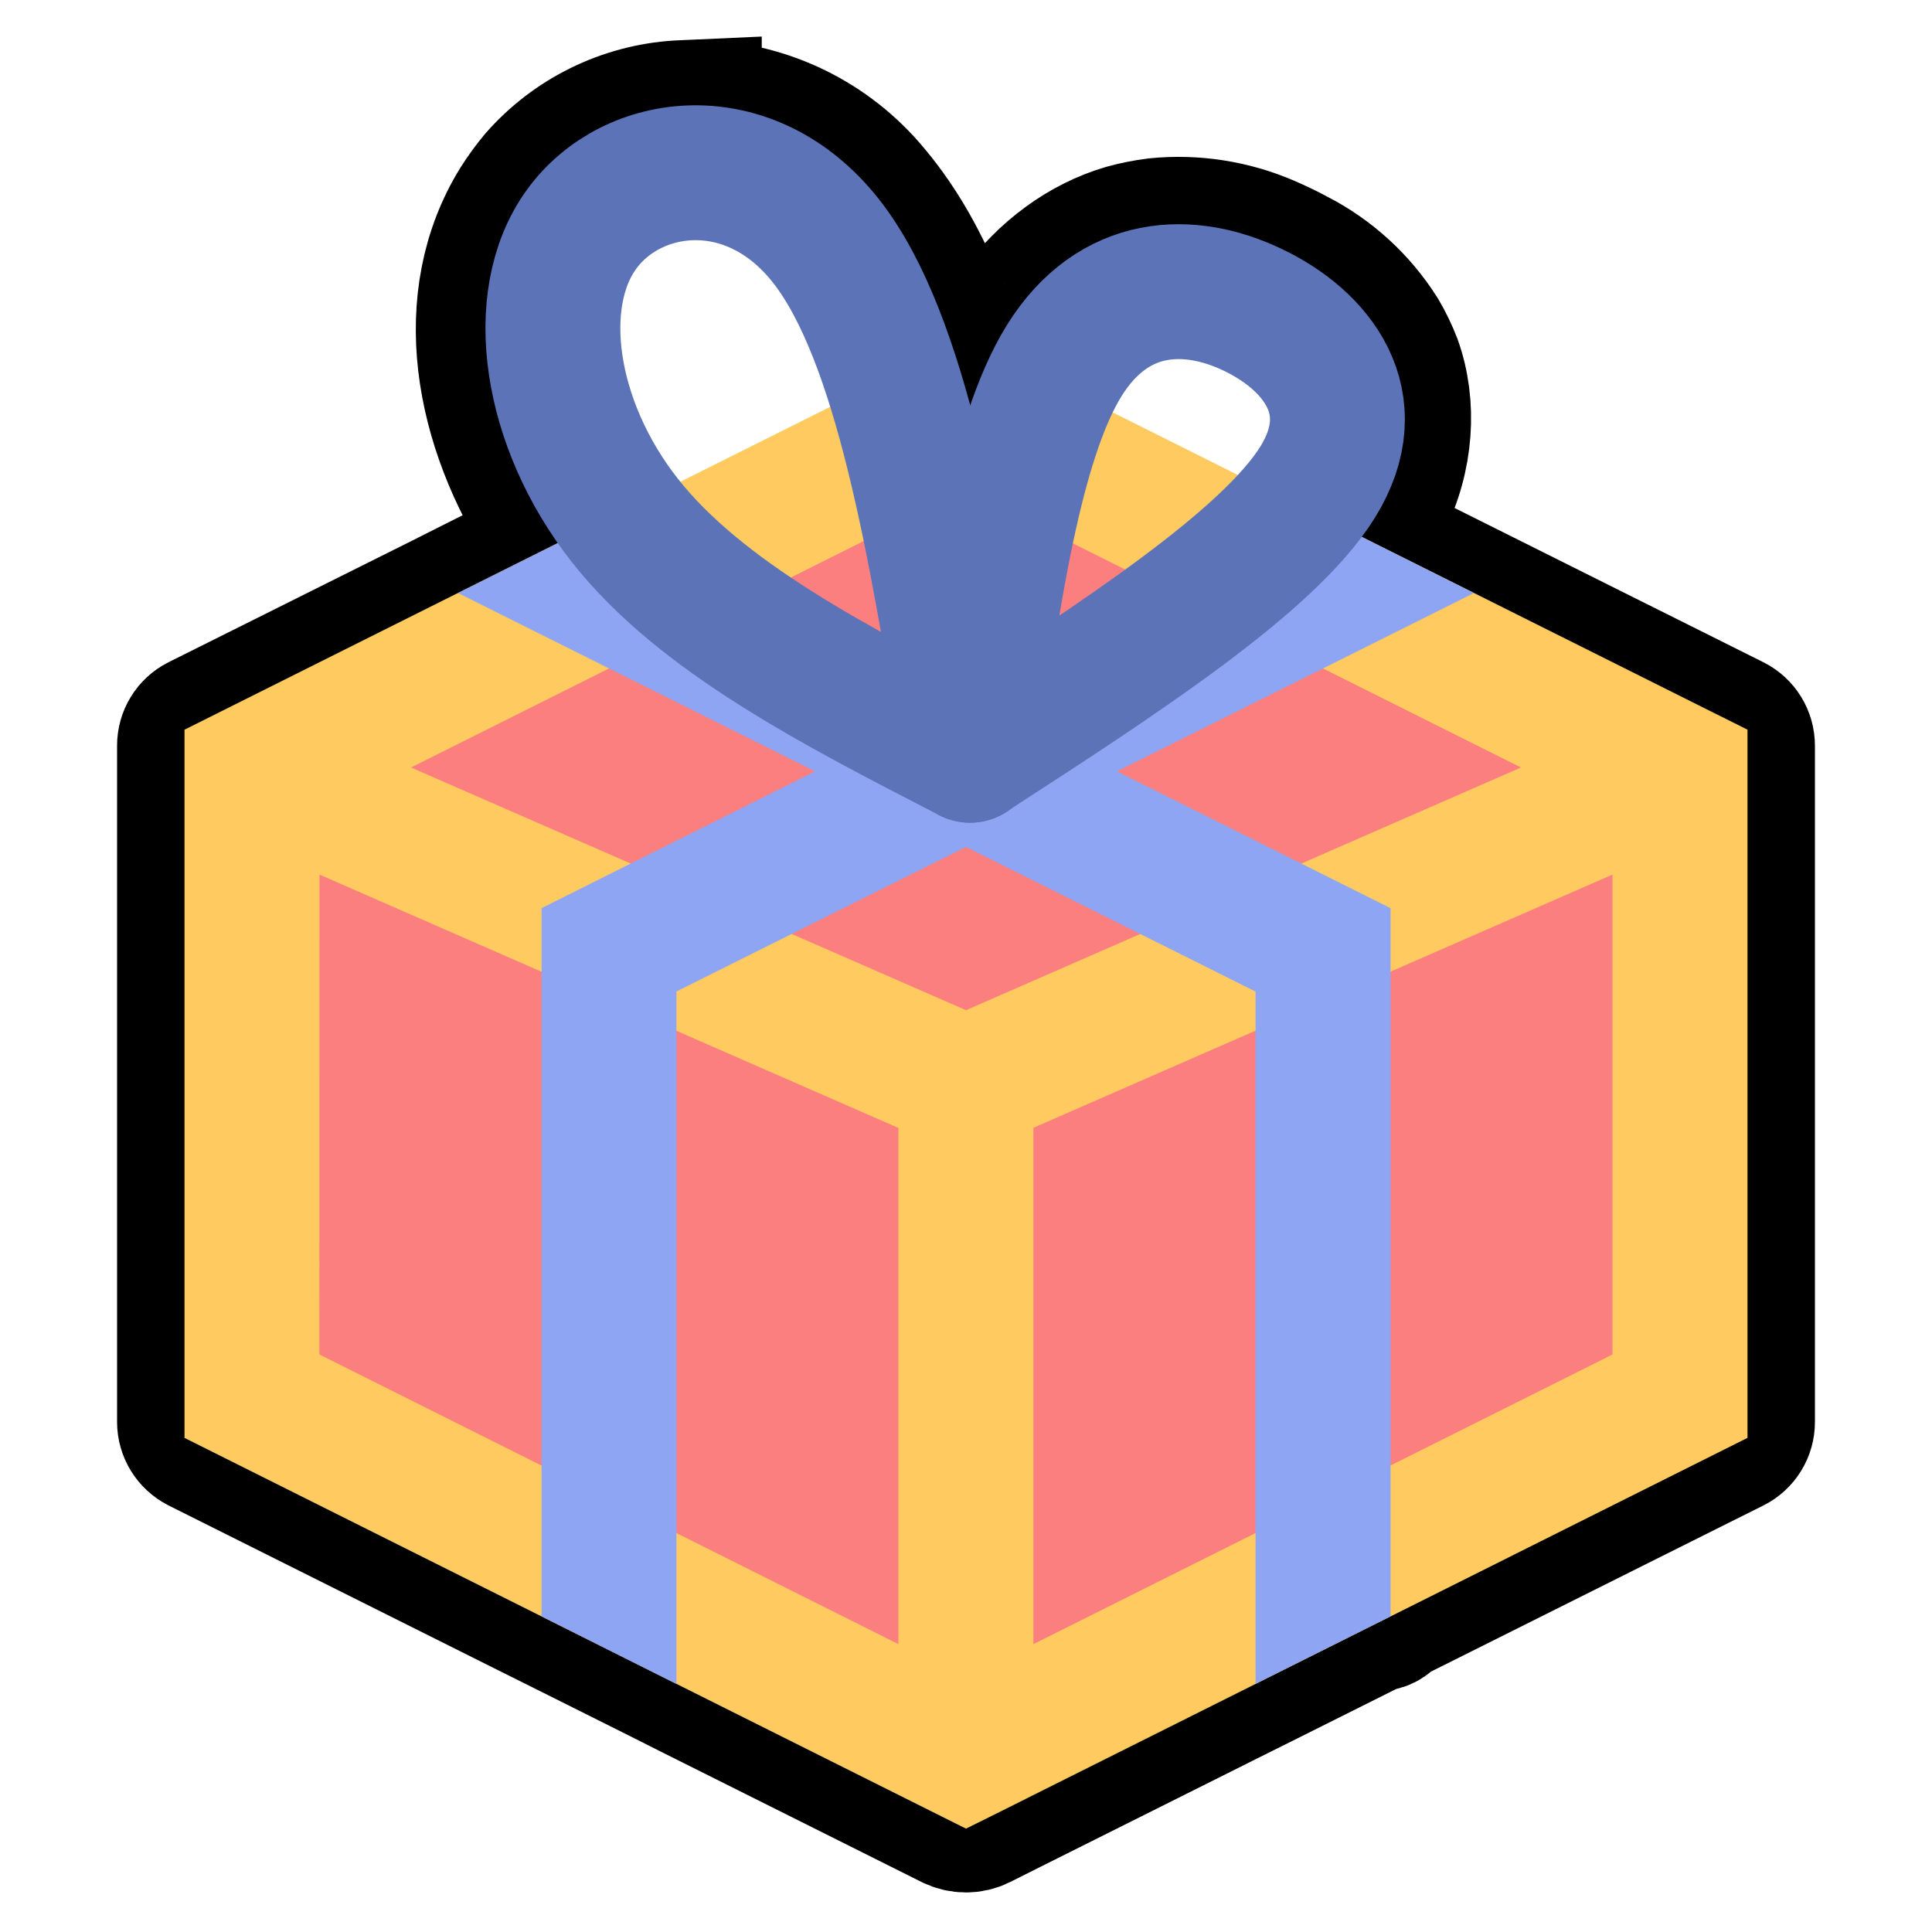
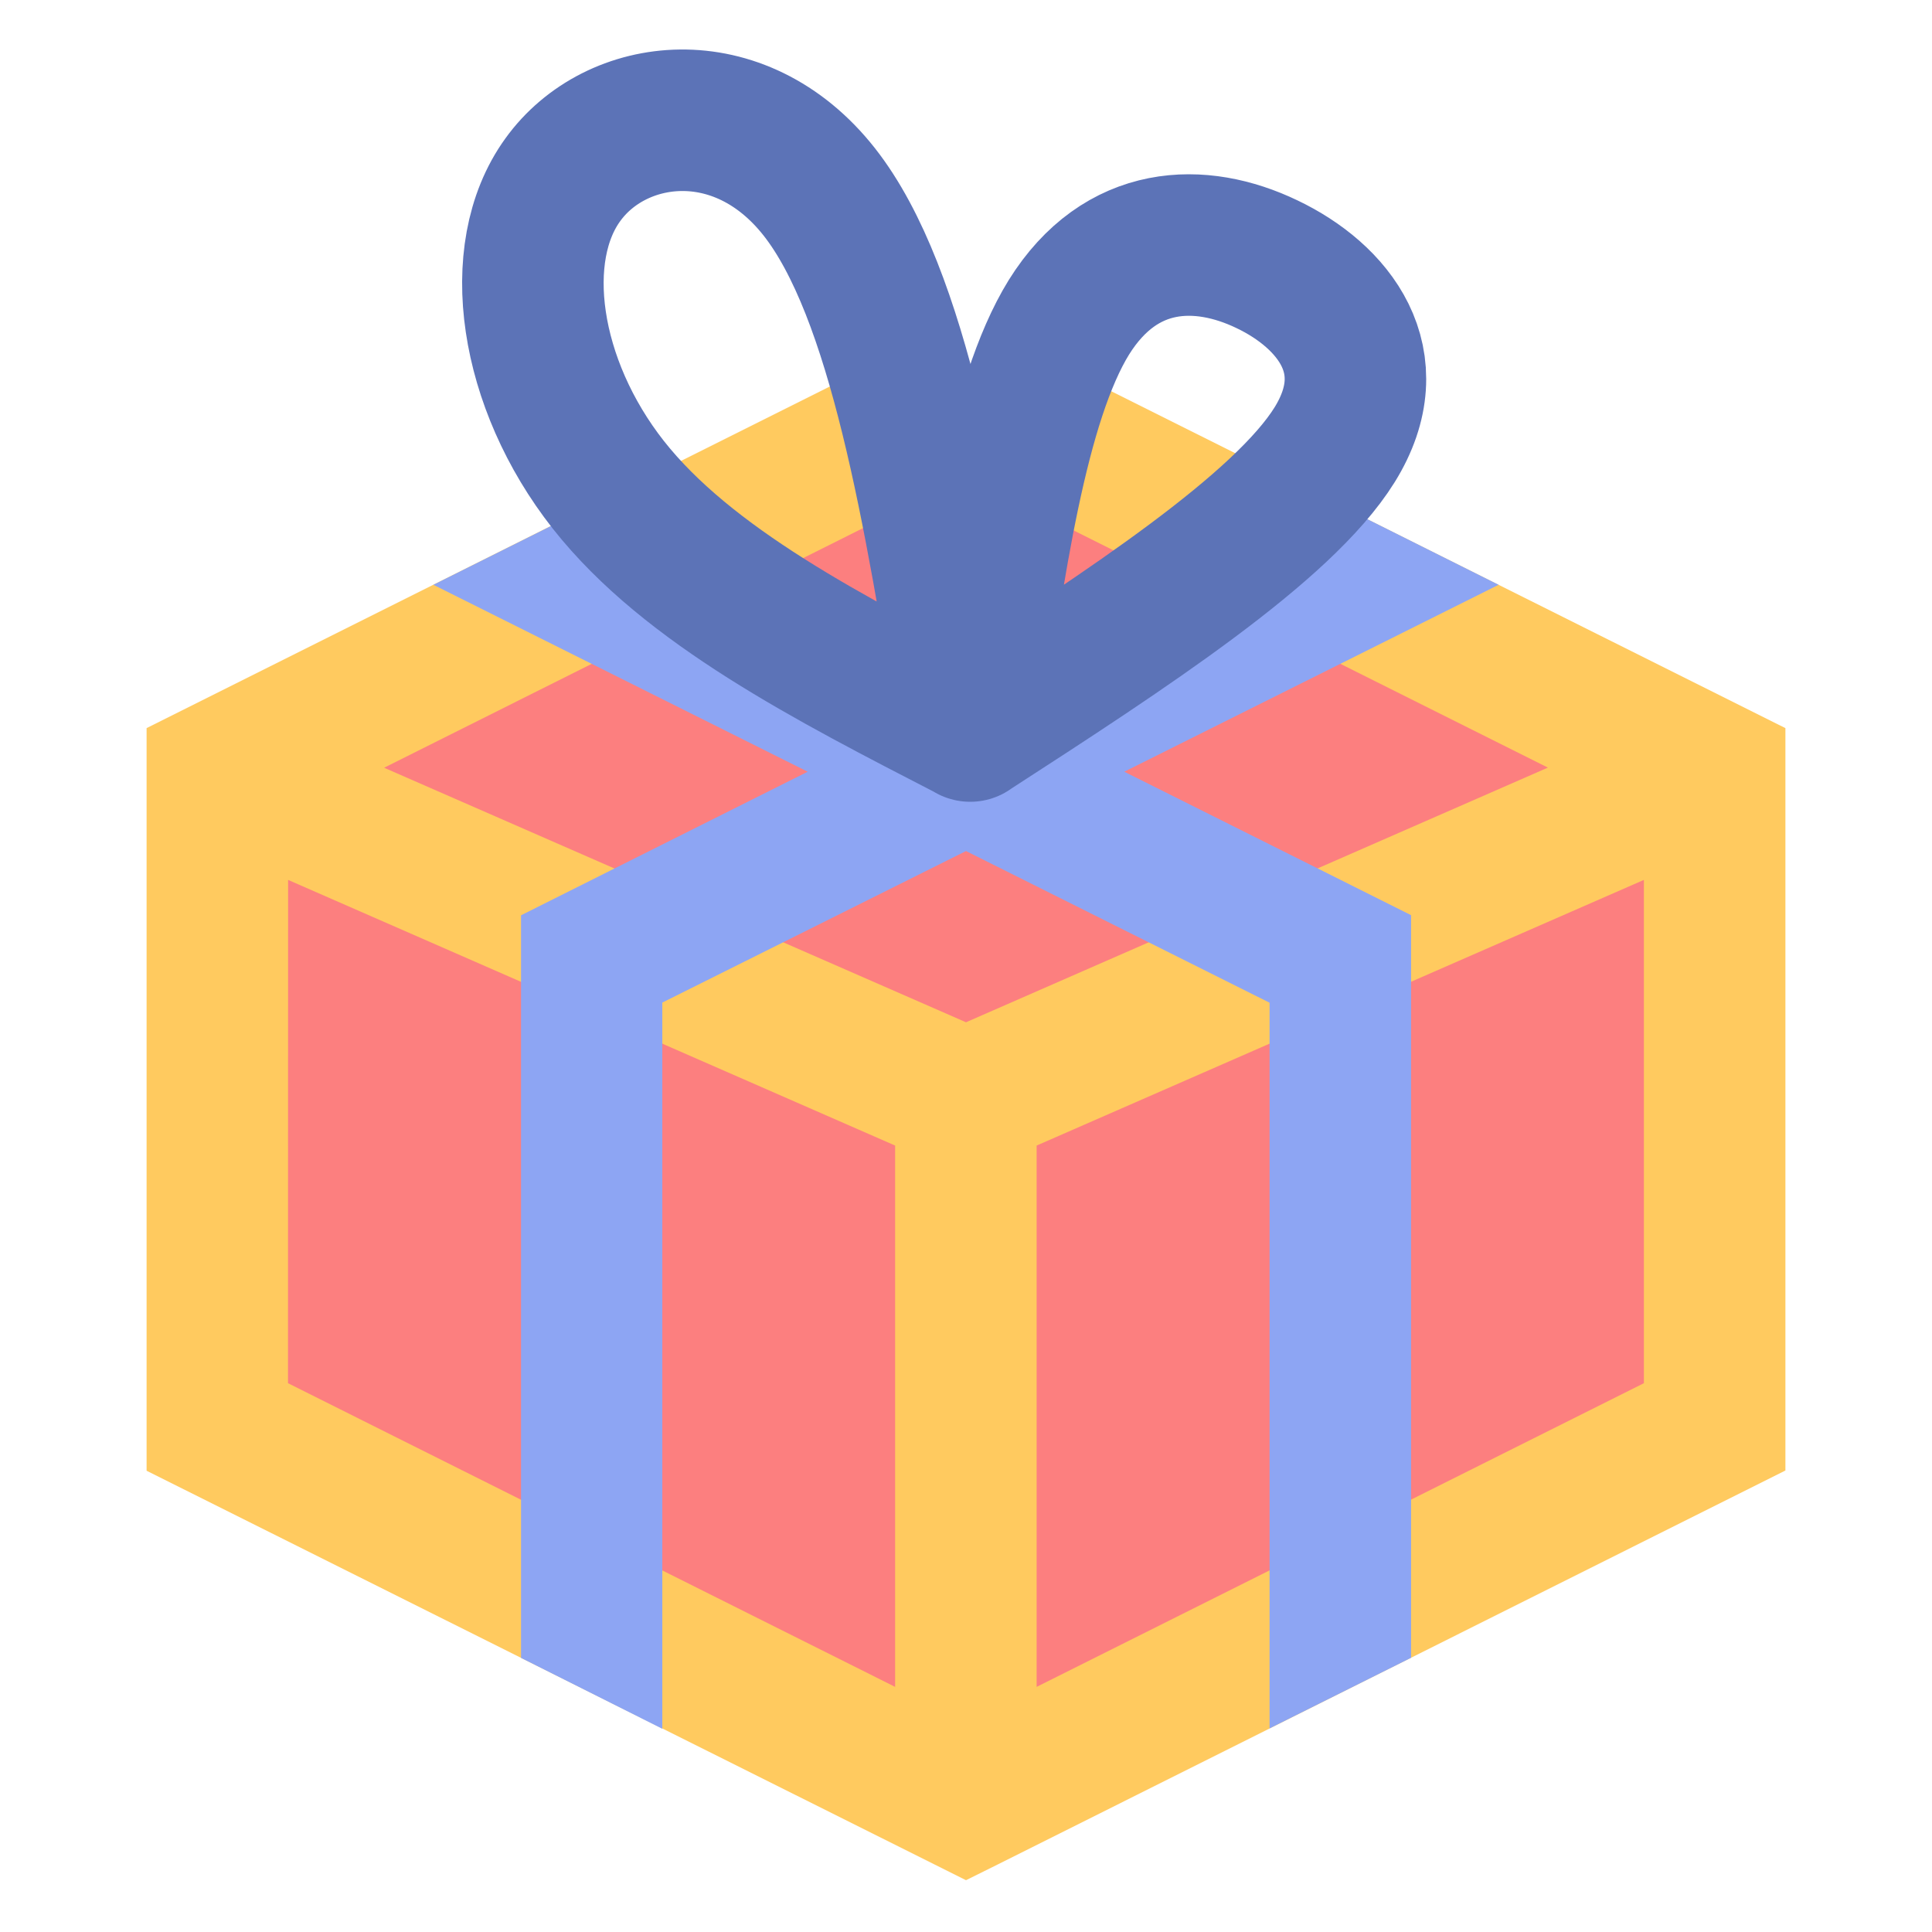
<svg xmlns="http://www.w3.org/2000/svg" width="16mm" height="16mm" viewBox="0 0 16 16" xml:space="preserve">
-   <path style="fill:none;stroke:#000;stroke-width:1.117;stroke-dasharray:none" d="m5.75.887-.133.006a1.705 1.705 0 0 0-1.175.578 2.032 2.032 0 0 0-.155.213c-.49.792-.312 1.837.258 2.704a.113.113 0 0 1-.044.168l-.59.296-.236.119-2.03 1.013a.214.214 0 0 0-.117.192v5.6c0 .081.046.155.118.192l2.72 1.36.237.118.88.44.238.12 2.16 1.08a.265.265 0 0 0 .237 0l.013-.007.237-.119 1.912-.956.237-.118.88-.44a.126.126 0 0 0 .12-.06l2.837-1.418a.214.214 0 0 0 .118-.192v-5.6a.214.214 0 0 0-.118-.192l-2.957-1.477a.113.113 0 0 1-.043-.168 2.11 2.11 0 0 0 .098-.167c.197-.386.22-.82.095-1.17a1.619 1.619 0 0 0-.114-.237 1.793 1.793 0 0 0-.697-.64 2.947 2.947 0 0 0-.238-.115 1.864 1.864 0 0 0-.924-.143 1.846 1.846 0 0 0-.26.052c-.34.1-.663.33-.902.663a2.78 2.78 0 0 0-.14.225.132.132 0 0 1-.176.048.213.213 0 0 0-.018-.006l-.079-.038-.052.026-.025.013a.216.216 0 0 0-.018.005c-.18-.488-.343-.817-.547-1.1a3.026 3.026 0 0 0-.164-.207A1.926 1.926 0 0 0 5.75.888Z" />
-   <path d="m73.92 60.037-10.583-5.292v-9.26l10.583-5.292 10.584 5.292v9.26z" class="UnoptimicedTransforms" style="fill:#fc7f7f;fill-opacity:1;stroke:none" transform="translate(-33.302 -19.025) scale(.55874)" />
-   <path style="color:#000;fill:#ffca5f;fill-rule:evenodd;stroke-width:.559;-inkscape-stroke:none" d="M7.67 2.972 1.528 6.043v5.865L8 15.144l.25-.124 6.222-3.112V6.043L8.33 2.973v.411h-.66ZM8 4.057l4.596 2.299L8 8.366l-4.596-2.01ZM2.646 7.243 7.44 9.341v4.275l-4.795-2.399Zm10.708 0v3.974l-4.796 2.399V9.34Z" />
-   <path style="fill:none;fill-opacity:1;fill-rule:evenodd;stroke:none;stroke-width:2;stroke-linecap:butt;stroke-linejoin:miter;stroke-dasharray:none;stroke-opacity:1;paint-order:normal" d="m73.92 60.037-10.583-5.292v-9.26l10.583-5.292 10.584 5.292v9.26z" class="UnoptimicedTransforms" transform="translate(-33.302 -19.025) scale(.55874)" />
-   <path style="color:#000;fill:#8da5f3;fill-rule:evenodd;stroke-width:.559;-inkscape-stroke:none" d="m5.043 4.286-1.25.625L6.75 6.388 4.485 7.521v5.865l1.117.56V8.211L8 7.014l2.398 1.198v5.733l1.118-.559V7.521L9.25 6.388l2.957-1.477-1.25-.625-2.956 1.478H8z" />
-   <path style="fill:none;fill-opacity:1;fill-rule:evenodd;stroke:#5c73b7;stroke-width:1.117;stroke-linecap:butt;stroke-linejoin:round;stroke-dasharray:none;stroke-opacity:1;paint-order:normal" d="M8.033 6.254C6.919 5.68 5.805 5.11 5.175 4.31c-.63-.8-.778-1.83-.361-2.408.416-.58 1.395-.708 2.026.093.63.8.911 2.53 1.193 4.26z" />
-   <path style="fill:none;fill-opacity:1;fill-rule:evenodd;stroke:#5c73b7;stroke-width:1.117;stroke-linecap:butt;stroke-linejoin:round;stroke-dasharray:none;stroke-opacity:1;paint-order:normal" d="M8.033 6.254c.186-1.304.372-2.608.78-3.267.41-.659 1.04-.672 1.564-.42.524.25.943.767.535 1.426-.409.658-1.644 1.46-2.88 2.26z" />
+   <path d="m73.92 60.037-10.583-5.292v-9.26l10.583-5.292 10.584 5.292v9.26z" class="UnoptimicedTransforms" style="fill:#fc7f7f;fill-opacity:1;stroke:none" transform="translate(-35.304 -20.254) scale(.58583)" />
+   <path style="color:#000;fill:#ffca5f;fill-rule:evenodd;stroke-width:.586;-inkscape-stroke:none" d="m7.654 2.81-6.44 3.22v6.15L8 15.571l.262-.13 6.524-3.263V6.03l-6.44-3.218v.43h-.692ZM8 3.947l4.819 2.41L8 8.466 3.181 6.358Zm-5.614 3.34 5.027 2.2v4.483l-5.028-2.515Zm11.228 0v4.168L8.585 13.97V9.487Z" />
+   <path style="fill:none;fill-opacity:1;fill-rule:evenodd;stroke:none;stroke-width:2;stroke-linecap:butt;stroke-linejoin:miter;stroke-dasharray:none;stroke-opacity:1;paint-order:normal" d="m73.92 60.037-10.583-5.292v-9.26l10.583-5.292 10.584 5.292v9.26z" class="UnoptimicedTransforms" transform="translate(-35.304 -20.254) scale(.58583)" />
+   <path style="color:#000;fill:#8da5f3;fill-rule:evenodd;stroke-width:.586;-inkscape-stroke:none" d="m4.9 4.188-1.311.655 3.1 1.548L4.315 7.58v6.15l1.17.587V8.303L8 7.048l2.514 1.256v6.01l1.172-.585v-6.15L9.311 6.391l3.1-1.548-1.31-.655L8 5.738z" />
+   <path style="fill:none;fill-opacity:1;fill-rule:evenodd;stroke:#5c73b7;stroke-width:1.172;stroke-linecap:butt;stroke-linejoin:round;stroke-dasharray:none;stroke-opacity:1;paint-order:normal" d="M8.035 6.053c-1.168-.602-2.336-1.2-2.997-2.038-.66-.839-.816-1.919-.378-2.525.436-.608 1.462-.742 2.124.098.66.838.955 2.652 1.25 4.466zm0 .001c.195-1.368.39-2.735.817-3.426.43-.69 1.09-.704 1.64-.44.55.262.989.804.561 1.495-.429.69-1.722 1.532-3.018 2.37Z" />
</svg>
